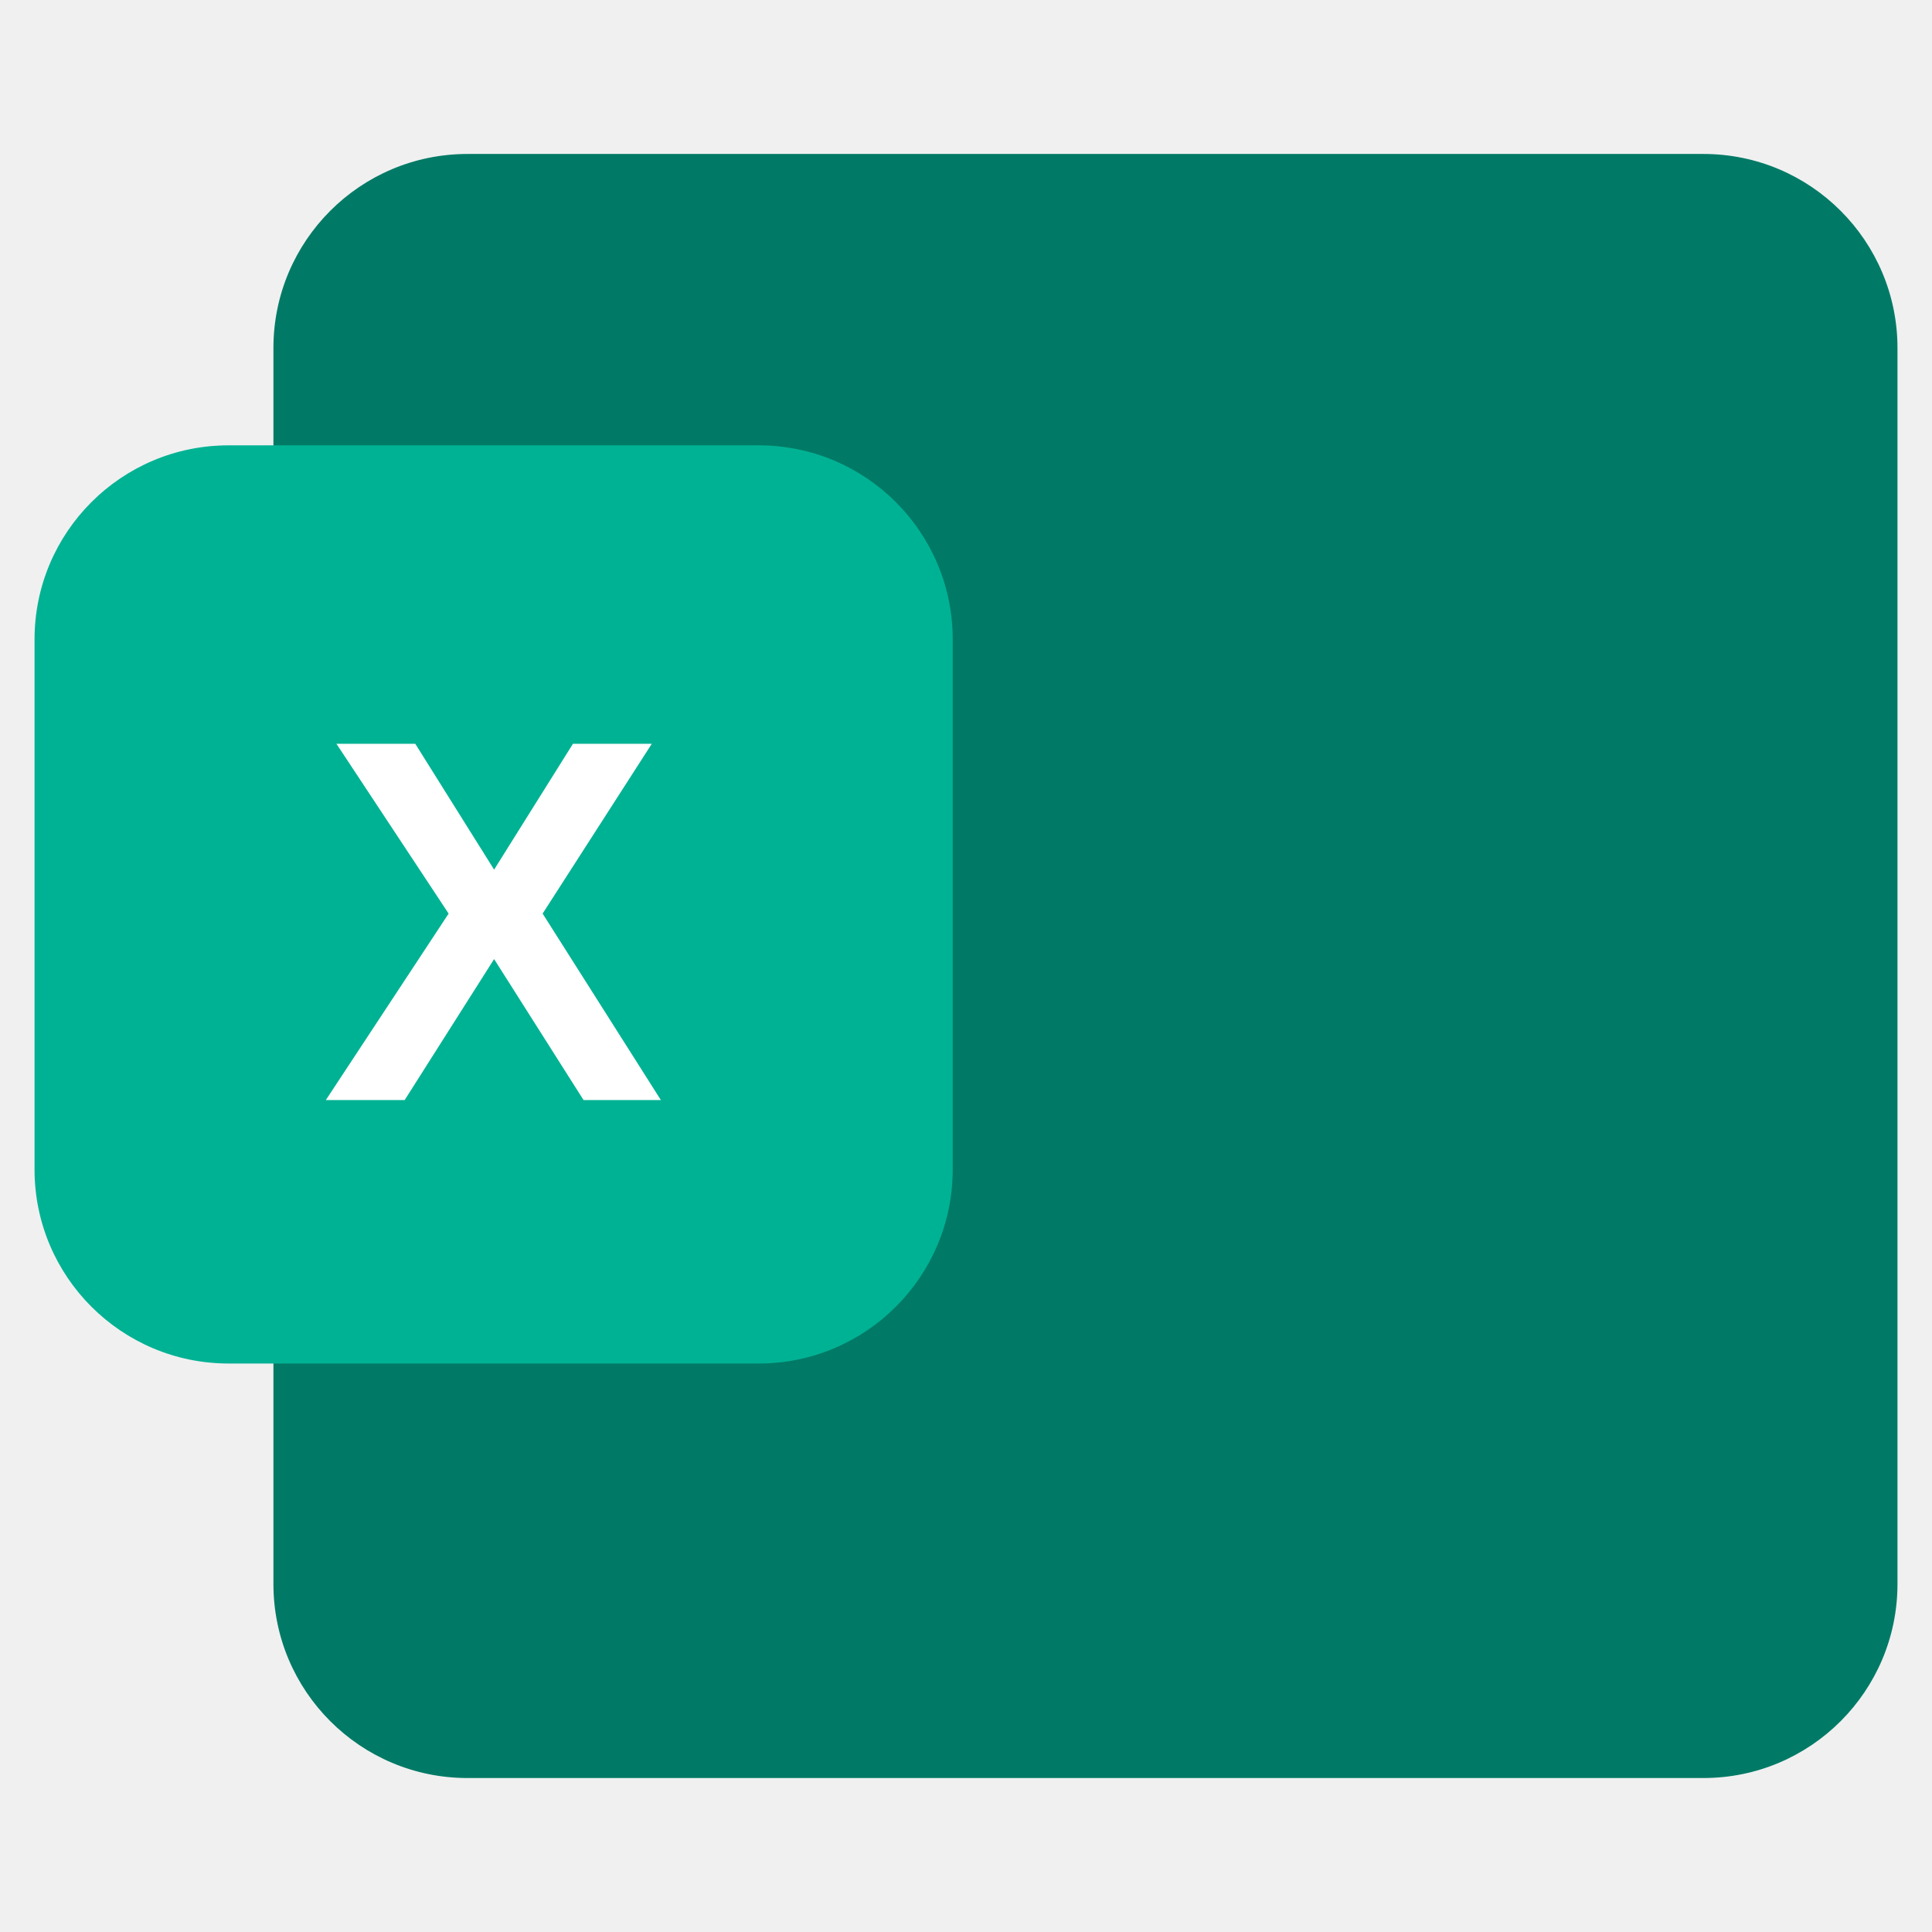
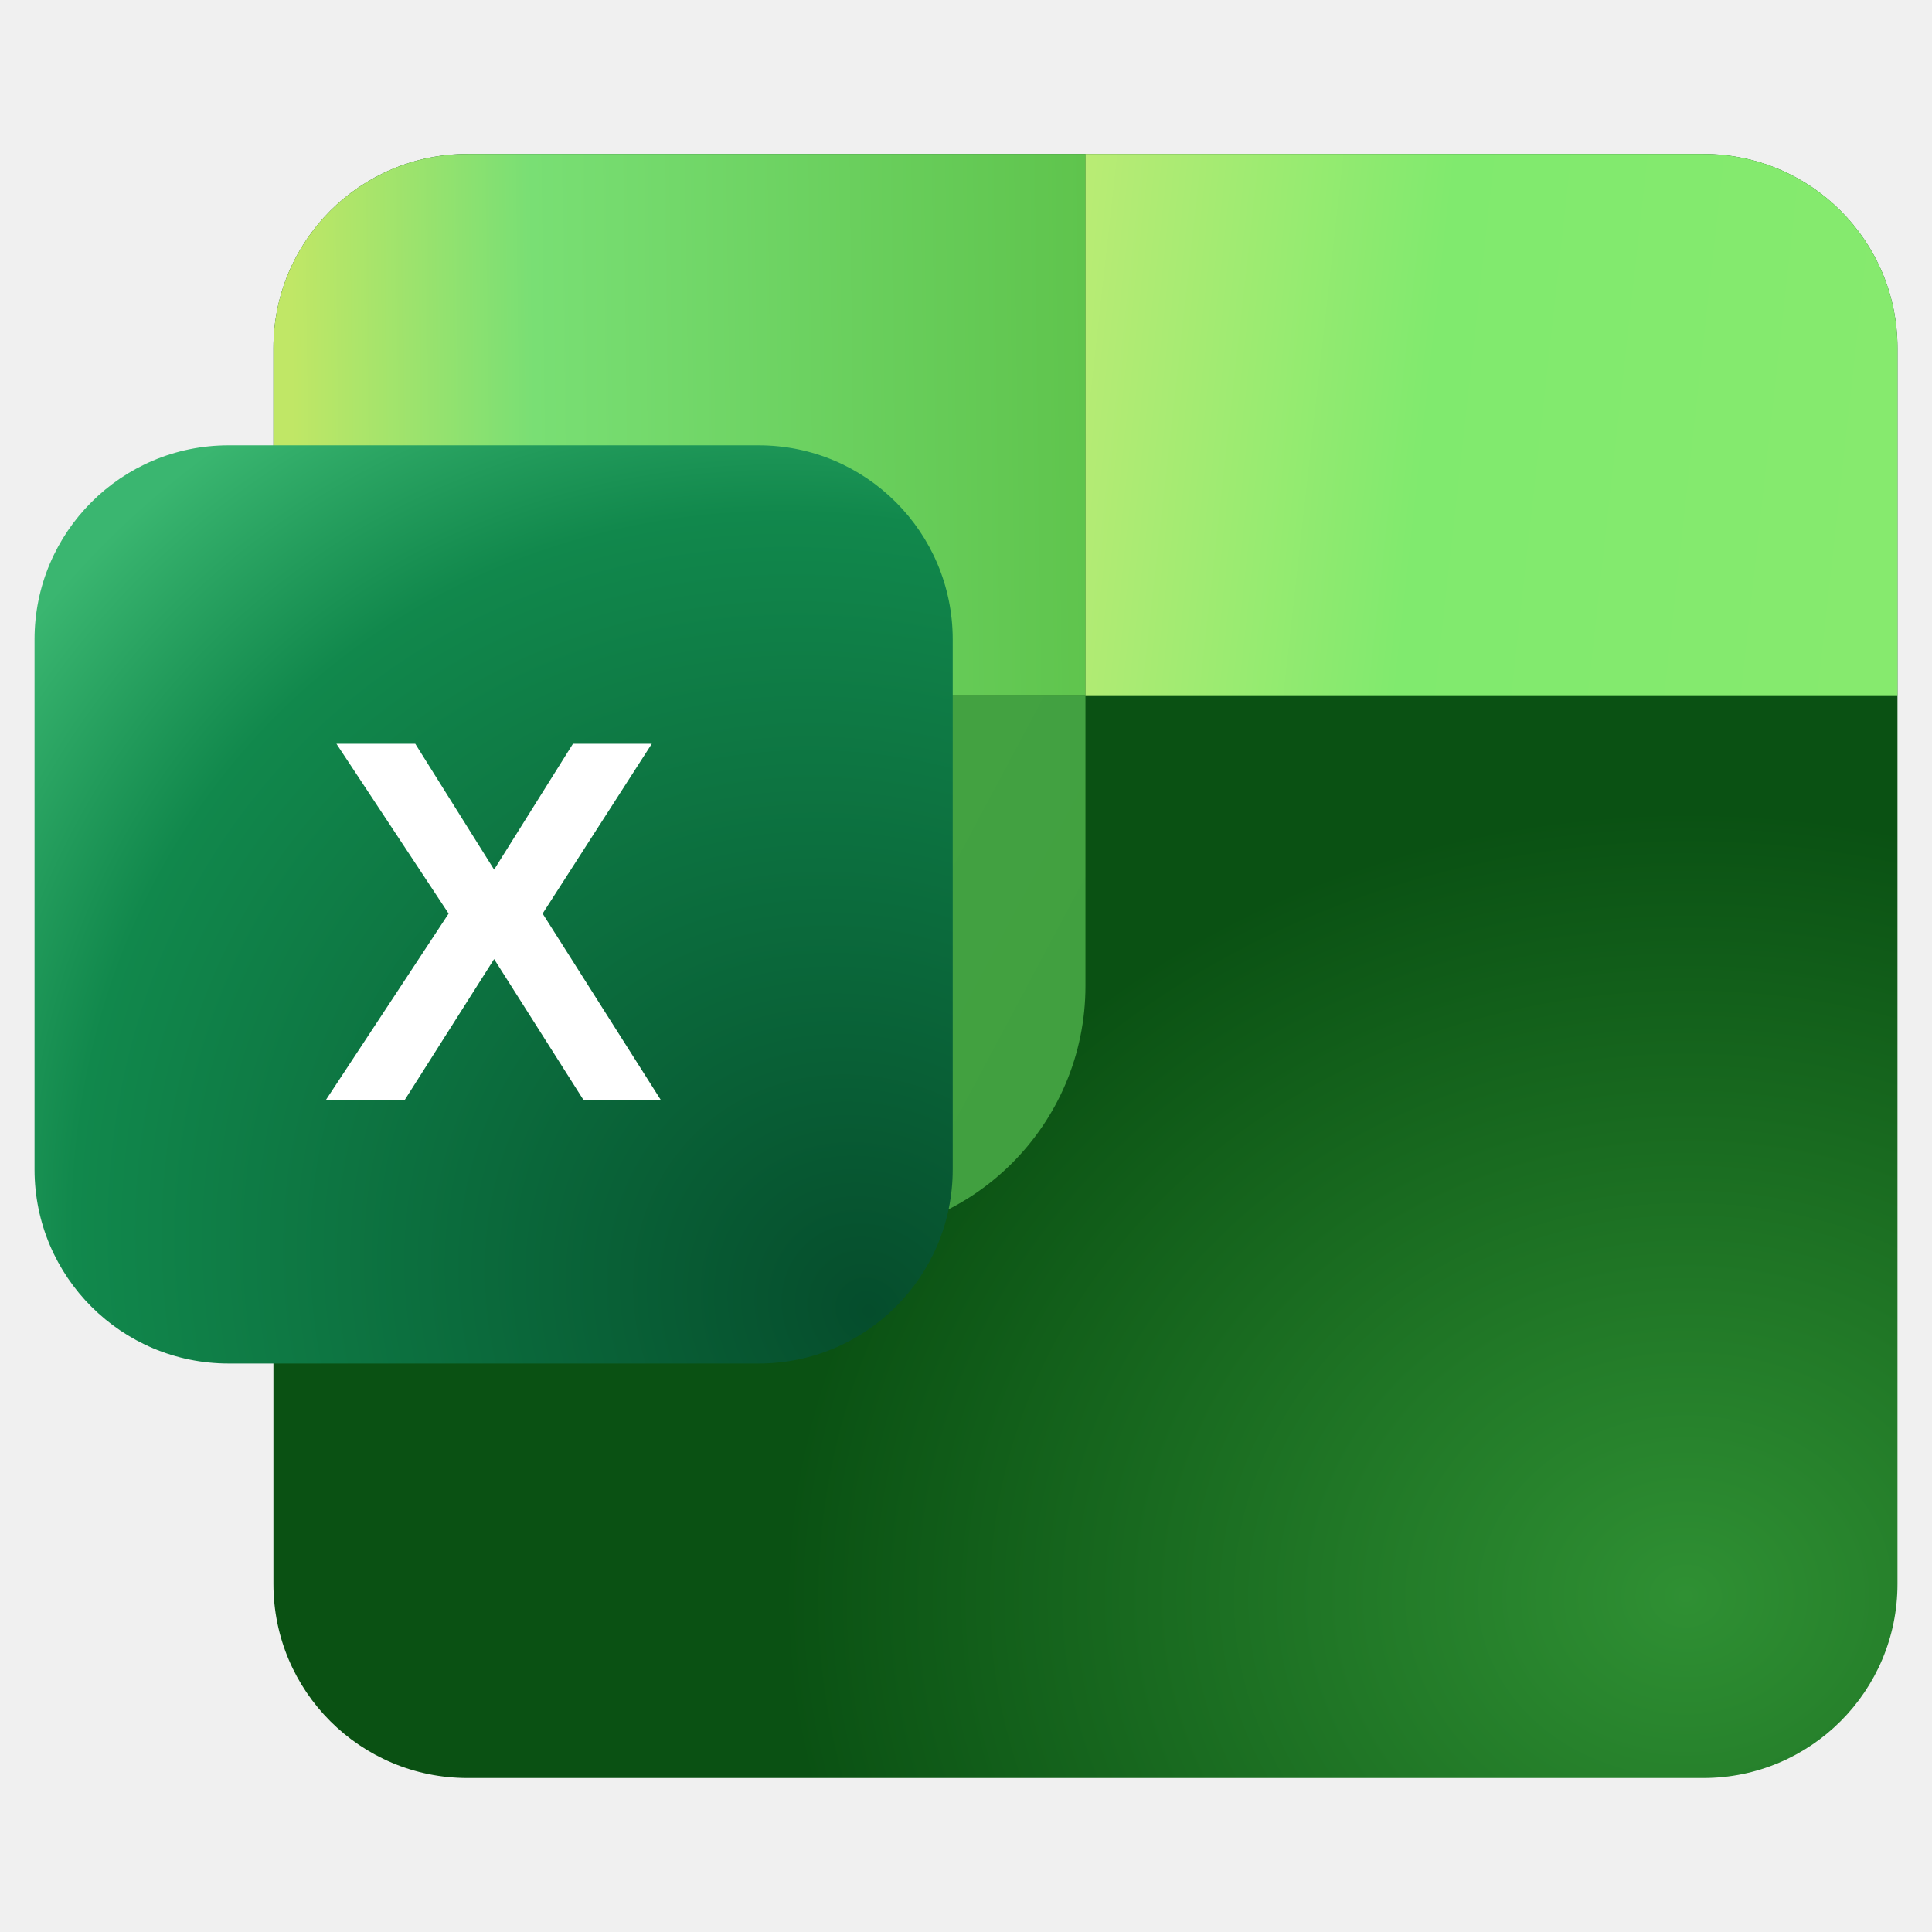
- <svg xmlns="http://www.w3.org/2000/svg" width="42mm" height="42mm" viewBox="0 0 42 42" version="1.1" id="svg1">
-   <defs id="defs1" />
+ <svg xmlns="http://www.w3.org/2000/svg" xmlns:xlink="http://www.w3.org/1999/xlink" width="42mm" height="42mm" viewBox="0 0 42 42" version="1.1" id="svg1">
+   <defs id="defs1">
+     <linearGradient id="linearGradient12">
+       <stop style="stop-color:#054d2c;stop-opacity:1;" offset="0" id="stop13" />
+       <stop style="stop-color:#11884c;stop-opacity:1;" offset="0.771" id="stop14" />
+       <stop style="stop-color:#3ab670;stop-opacity:1;" offset="1" id="stop15" />
+     </linearGradient>
+     <linearGradient id="linearGradient9">
+       <stop style="stop-color:#c6ec76;stop-opacity:1;" offset="0" id="stop10" />
+       <stop style="stop-color:#80ea6e;stop-opacity:1;" offset="0.458" id="stop12" />
+       <stop style="stop-color:#87ea6e;stop-opacity:1;" offset="1" id="stop11" />
+     </linearGradient>
+     <linearGradient id="linearGradient6">
+       <stop style="stop-color:#c0e766;stop-opacity:1;" offset="0" id="stop7" />
+       <stop style="stop-color:#79df74;stop-opacity:1;" offset="0.275" id="stop9" />
+       <stop style="stop-color:#5bc047;stop-opacity:1;" offset="1" id="stop8" />
+     </linearGradient>
+     <linearGradient id="linearGradient3">
+       <stop style="stop-color:#4bb95f;stop-opacity:1;" offset="0" id="stop4" />
+       <stop style="stop-color:#45a443;stop-opacity:1;" offset="0.368" id="stop6" />
+       <stop style="stop-color:#409f3f;stop-opacity:1;" offset="1" id="stop5" />
+     </linearGradient>
+     <linearGradient id="linearGradient2">
+       <stop style="stop-color:#2f9033;stop-opacity:1;" offset="0" id="stop2" />
+       <stop style="stop-color:#0a5113;stop-opacity:1;" offset="1" id="stop3" />
+     </linearGradient>
+     <radialGradient xlink:href="#linearGradient2" id="radialGradient3" cx="18.904" cy="23.103" fx="18.904" fy="23.103" r="8.369" gradientTransform="matrix(-0.00865351,-0.9691613,1.112265,-0.00993127,-5.228587,41.51045)" gradientUnits="userSpaceOnUse" />
+     <linearGradient xlink:href="#linearGradient3" id="linearGradient5" x1="5.777" y1="14.111" x2="14.52" y2="18.776" gradientUnits="userSpaceOnUse" />
+     <linearGradient xlink:href="#linearGradient6" id="linearGradient8" x1="5.95" y1="11.079" x2="15.006" y2="10.965" gradientUnits="userSpaceOnUse" />
+     <linearGradient xlink:href="#linearGradient9" id="linearGradient11" x1="13.001" y1="10.592" x2="23.06" y2="11.709" gradientUnits="userSpaceOnUse" />
+     <clipPath clipPathUnits="userSpaceOnUse" id="clipPath12">
+       <rect style="fill:#007a66;fill-opacity:1;stroke:#4bafbb;stroke-width:0;stroke-linejoin:miter;stroke-opacity:0.349" id="rect12" width="16.738" height="16.738" x="5.749" y="8.089" rx="2" ry="2" />
+     </clipPath>
+     <radialGradient xlink:href="#linearGradient12" id="radialGradient14" cx="11.046" cy="19.654" fx="11.046" fy="19.654" r="4.731" gradientUnits="userSpaceOnUse" gradientTransform="matrix(1.516089,-1.492893,1.657561,1.683315,-37.44034,3.411566)" />
+   </defs>
  <g id="layer1">
    <g id="g2-1" transform="matrix(2.109306,0,0,2.109306,-6.182413,-13.71509)">
-       <rect style="fill:#007a66;fill-opacity:1;stroke:#4bafbb;stroke-width:0;stroke-linejoin:miter;stroke-opacity:0.349" id="rect1-1" width="16.738" height="16.738" x="5.749" y="8.089" rx="2" ry="2" />
-       <rect style="fill:#00b294;fill-opacity:1;stroke:#4bafbb;stroke-width:0;stroke-linejoin:miter;stroke-opacity:0.349" id="rect2-5" width="9.463" height="9.463" x="3.287" y="11.092" rx="2" ry="2" />
-       <text xml:space="preserve" style="font-weight:bold;font-size:5.333px;font-family:'Microsoft JhengHei';-inkscape-font-specification:'Microsoft JhengHei Bold';text-align:start;writing-mode:lr-tb;direction:ltr;text-anchor:start;fill:#2089dc;fill-opacity:1;stroke:#4bafbb;stroke-width:0;stroke-linejoin:miter;stroke-opacity:0.349" x="6.244" y="17.84" id="text2-2">
-         <tspan id="tspan2-7" x="6.244" y="17.84" style="font-style:normal;font-variant:normal;font-weight:bold;font-stretch:normal;font-family:Arial;-inkscape-font-specification:'Arial Bold';fill:#ffffff;fill-opacity:1">X</tspan>
-       </text>
+       <g id="g2" style="display:inline" clip-path="url(#clipPath12)">
+         <rect style="fill:url(#radialGradient3);stroke:#4bafbb;stroke-width:0;stroke-opacity:0.349" id="rect1" width="16.738" height="16.738" x="5.749" y="8.089" />
+         <rect style="fill:url(#linearGradient8);stroke:#4bafbb;stroke-width:0;stroke-opacity:0.349" id="rect2" width="8.369" height="5.579" x="5.749" y="8.089" />
+         <path style="fill:url(#linearGradient5);stroke:#4bafbb;stroke-width:0;stroke-opacity:0.349" id="rect2-1" width="8.369" height="5.579" x="5.749" y="13.668" d="m 5.749,13.668 h 8.369 v 2.995 a 2.584,2.584 135 0 1 -2.584,2.584 H 5.749 Z" />
+         <rect style="fill:url(#linearGradient11);stroke:#4bafbb;stroke-width:0;stroke-opacity:0.349" id="rect2-8" width="8.369" height="5.579" x="14.118" y="8.089" />
+       </g>
+       <g id="g1" style="display:inline">
+         <rect style="fill:url(#radialGradient14);fill-opacity:1;stroke:#4bafbb;stroke-width:0;stroke-linejoin:miter;stroke-opacity:0.349" id="rect2-5" width="9.463" height="9.463" x="3.287" y="11.092" rx="2" ry="2" />
+         <text xml:space="preserve" style="font-weight:bold;font-size:5.333px;font-family:'Microsoft JhengHei';-inkscape-font-specification:'Microsoft JhengHei Bold';text-align:start;writing-mode:lr-tb;direction:ltr;text-anchor:start;fill:#2089dc;fill-opacity:1;stroke:#4bafbb;stroke-width:0;stroke-linejoin:miter;stroke-opacity:0.349" x="6.244" y="17.84" id="text2-2">
+           <tspan id="tspan2-7" x="6.244" y="17.84" style="font-style:normal;font-variant:normal;font-weight:bold;font-stretch:normal;font-family:Arial;-inkscape-font-specification:'Arial Bold';fill:#ffffff;fill-opacity:1">X</tspan>
+         </text>
+       </g>
    </g>
  </g>
</svg>
